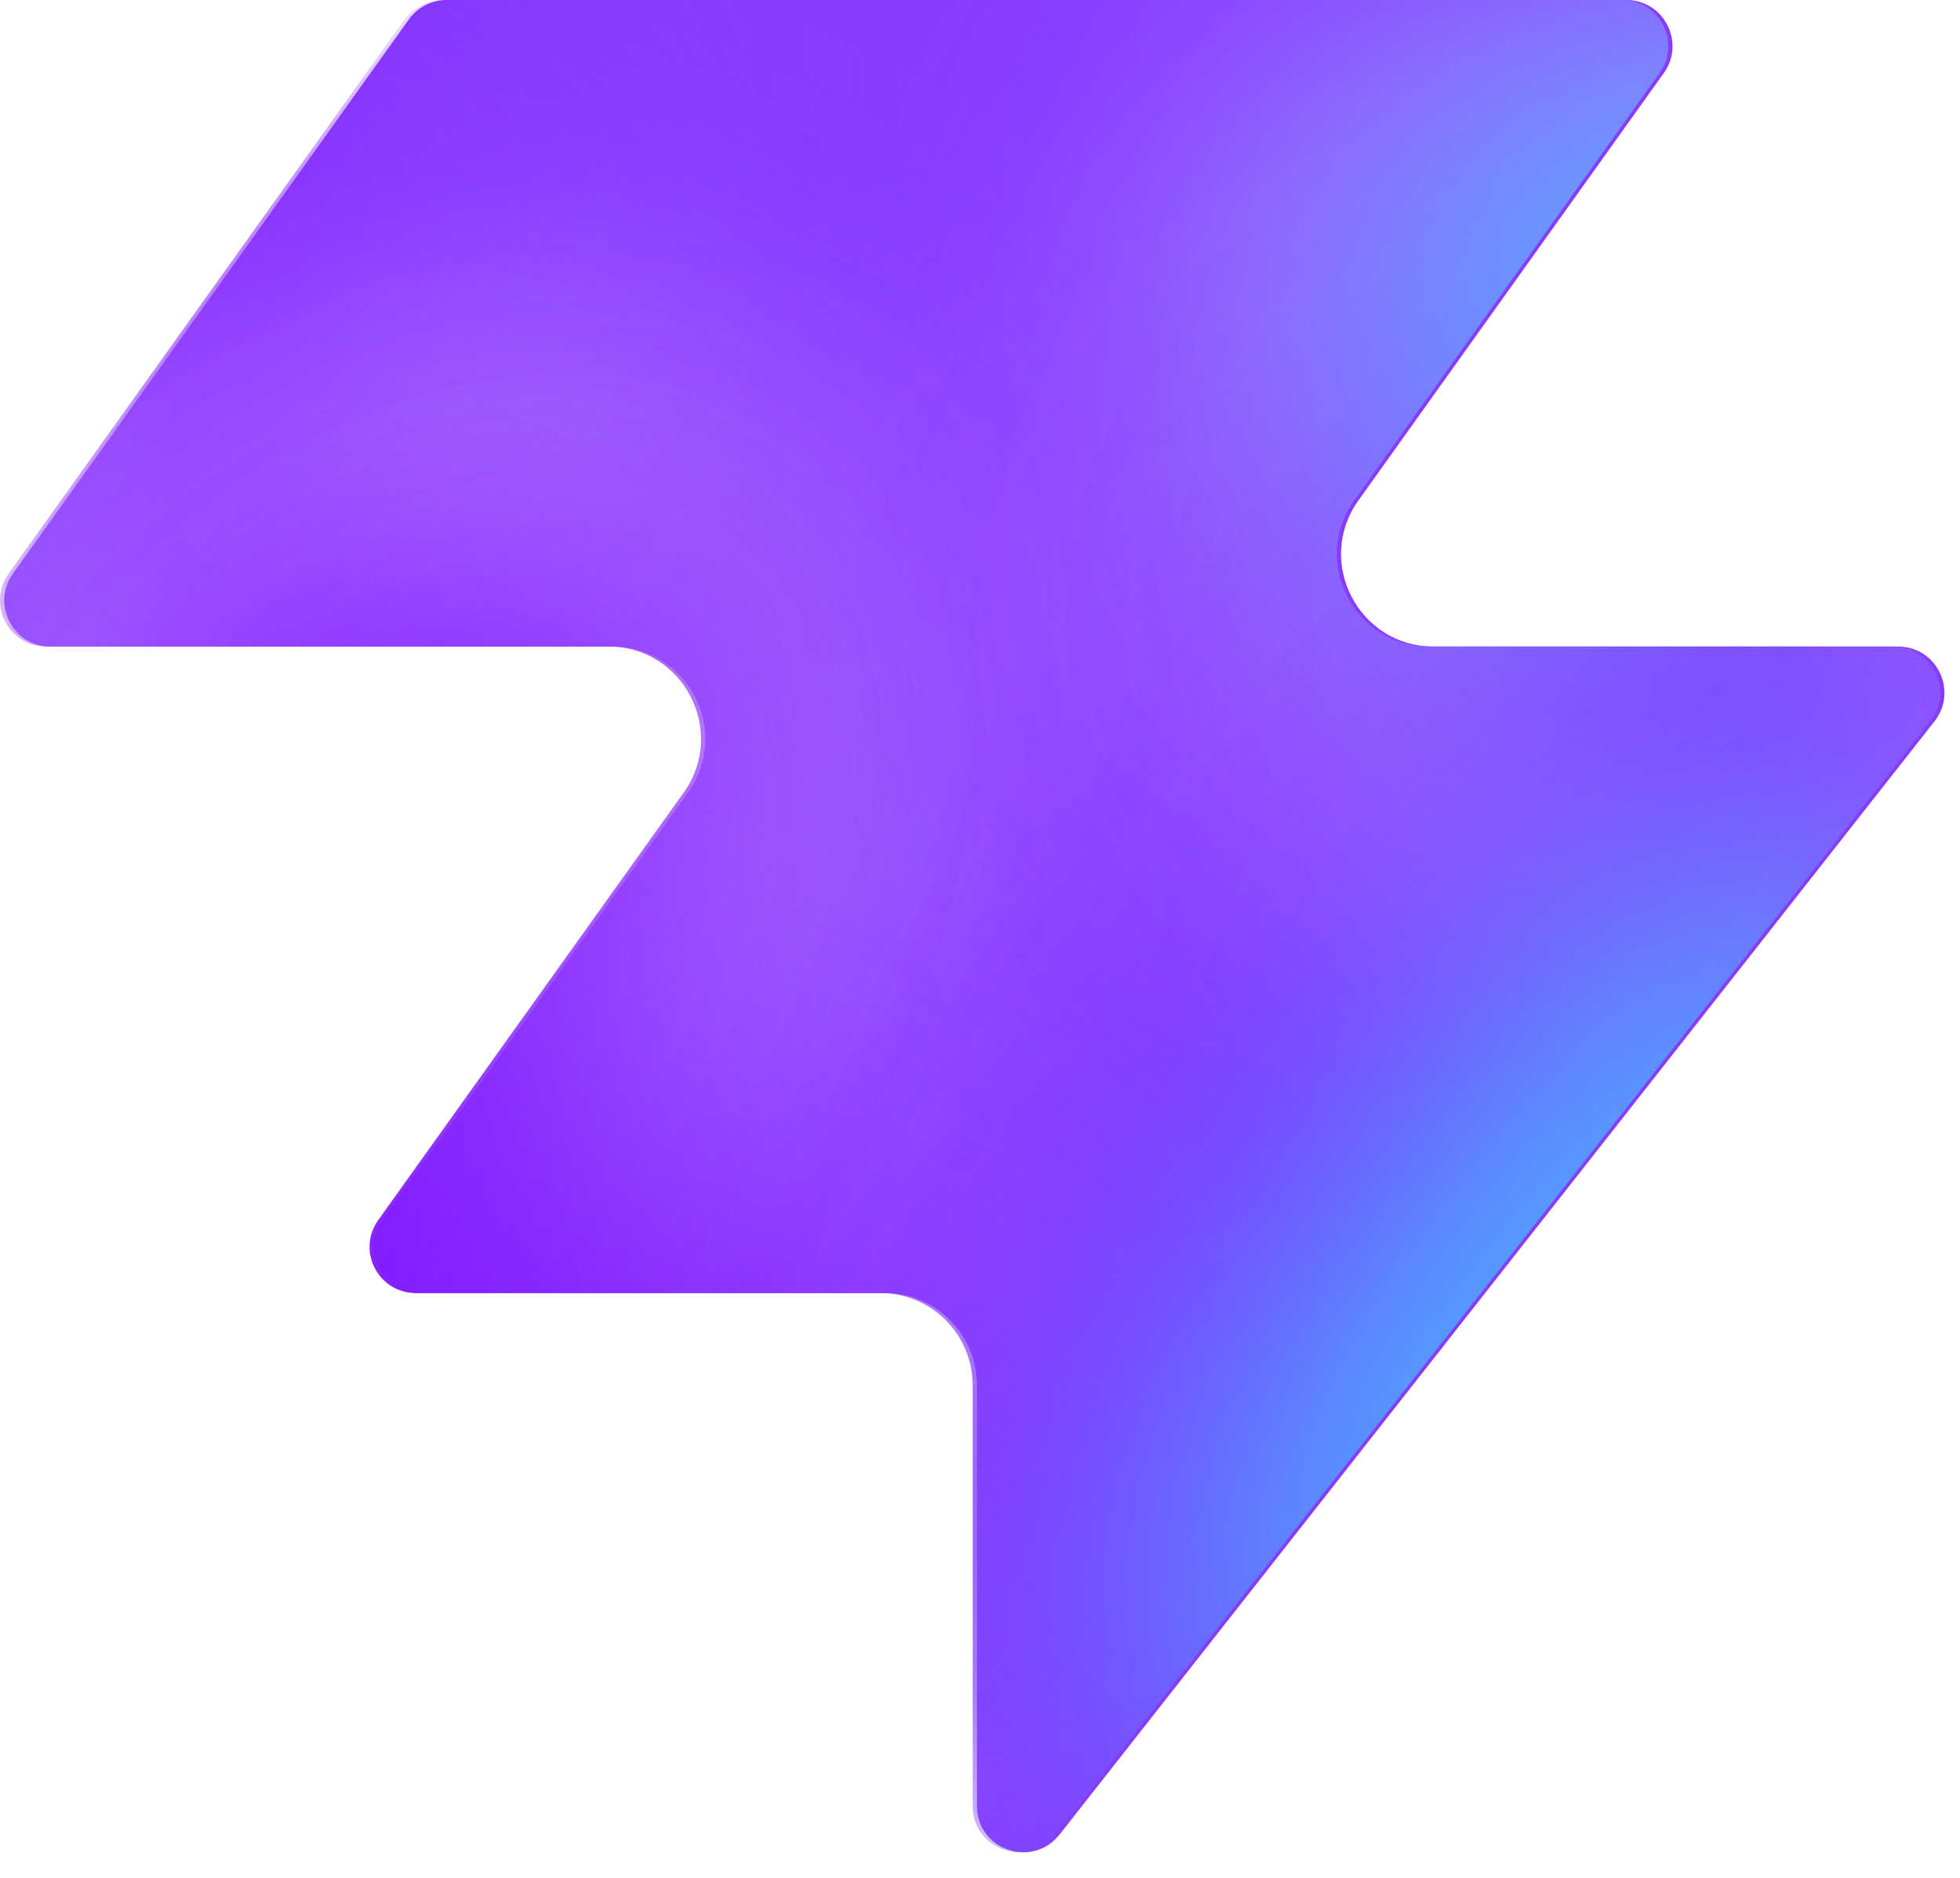
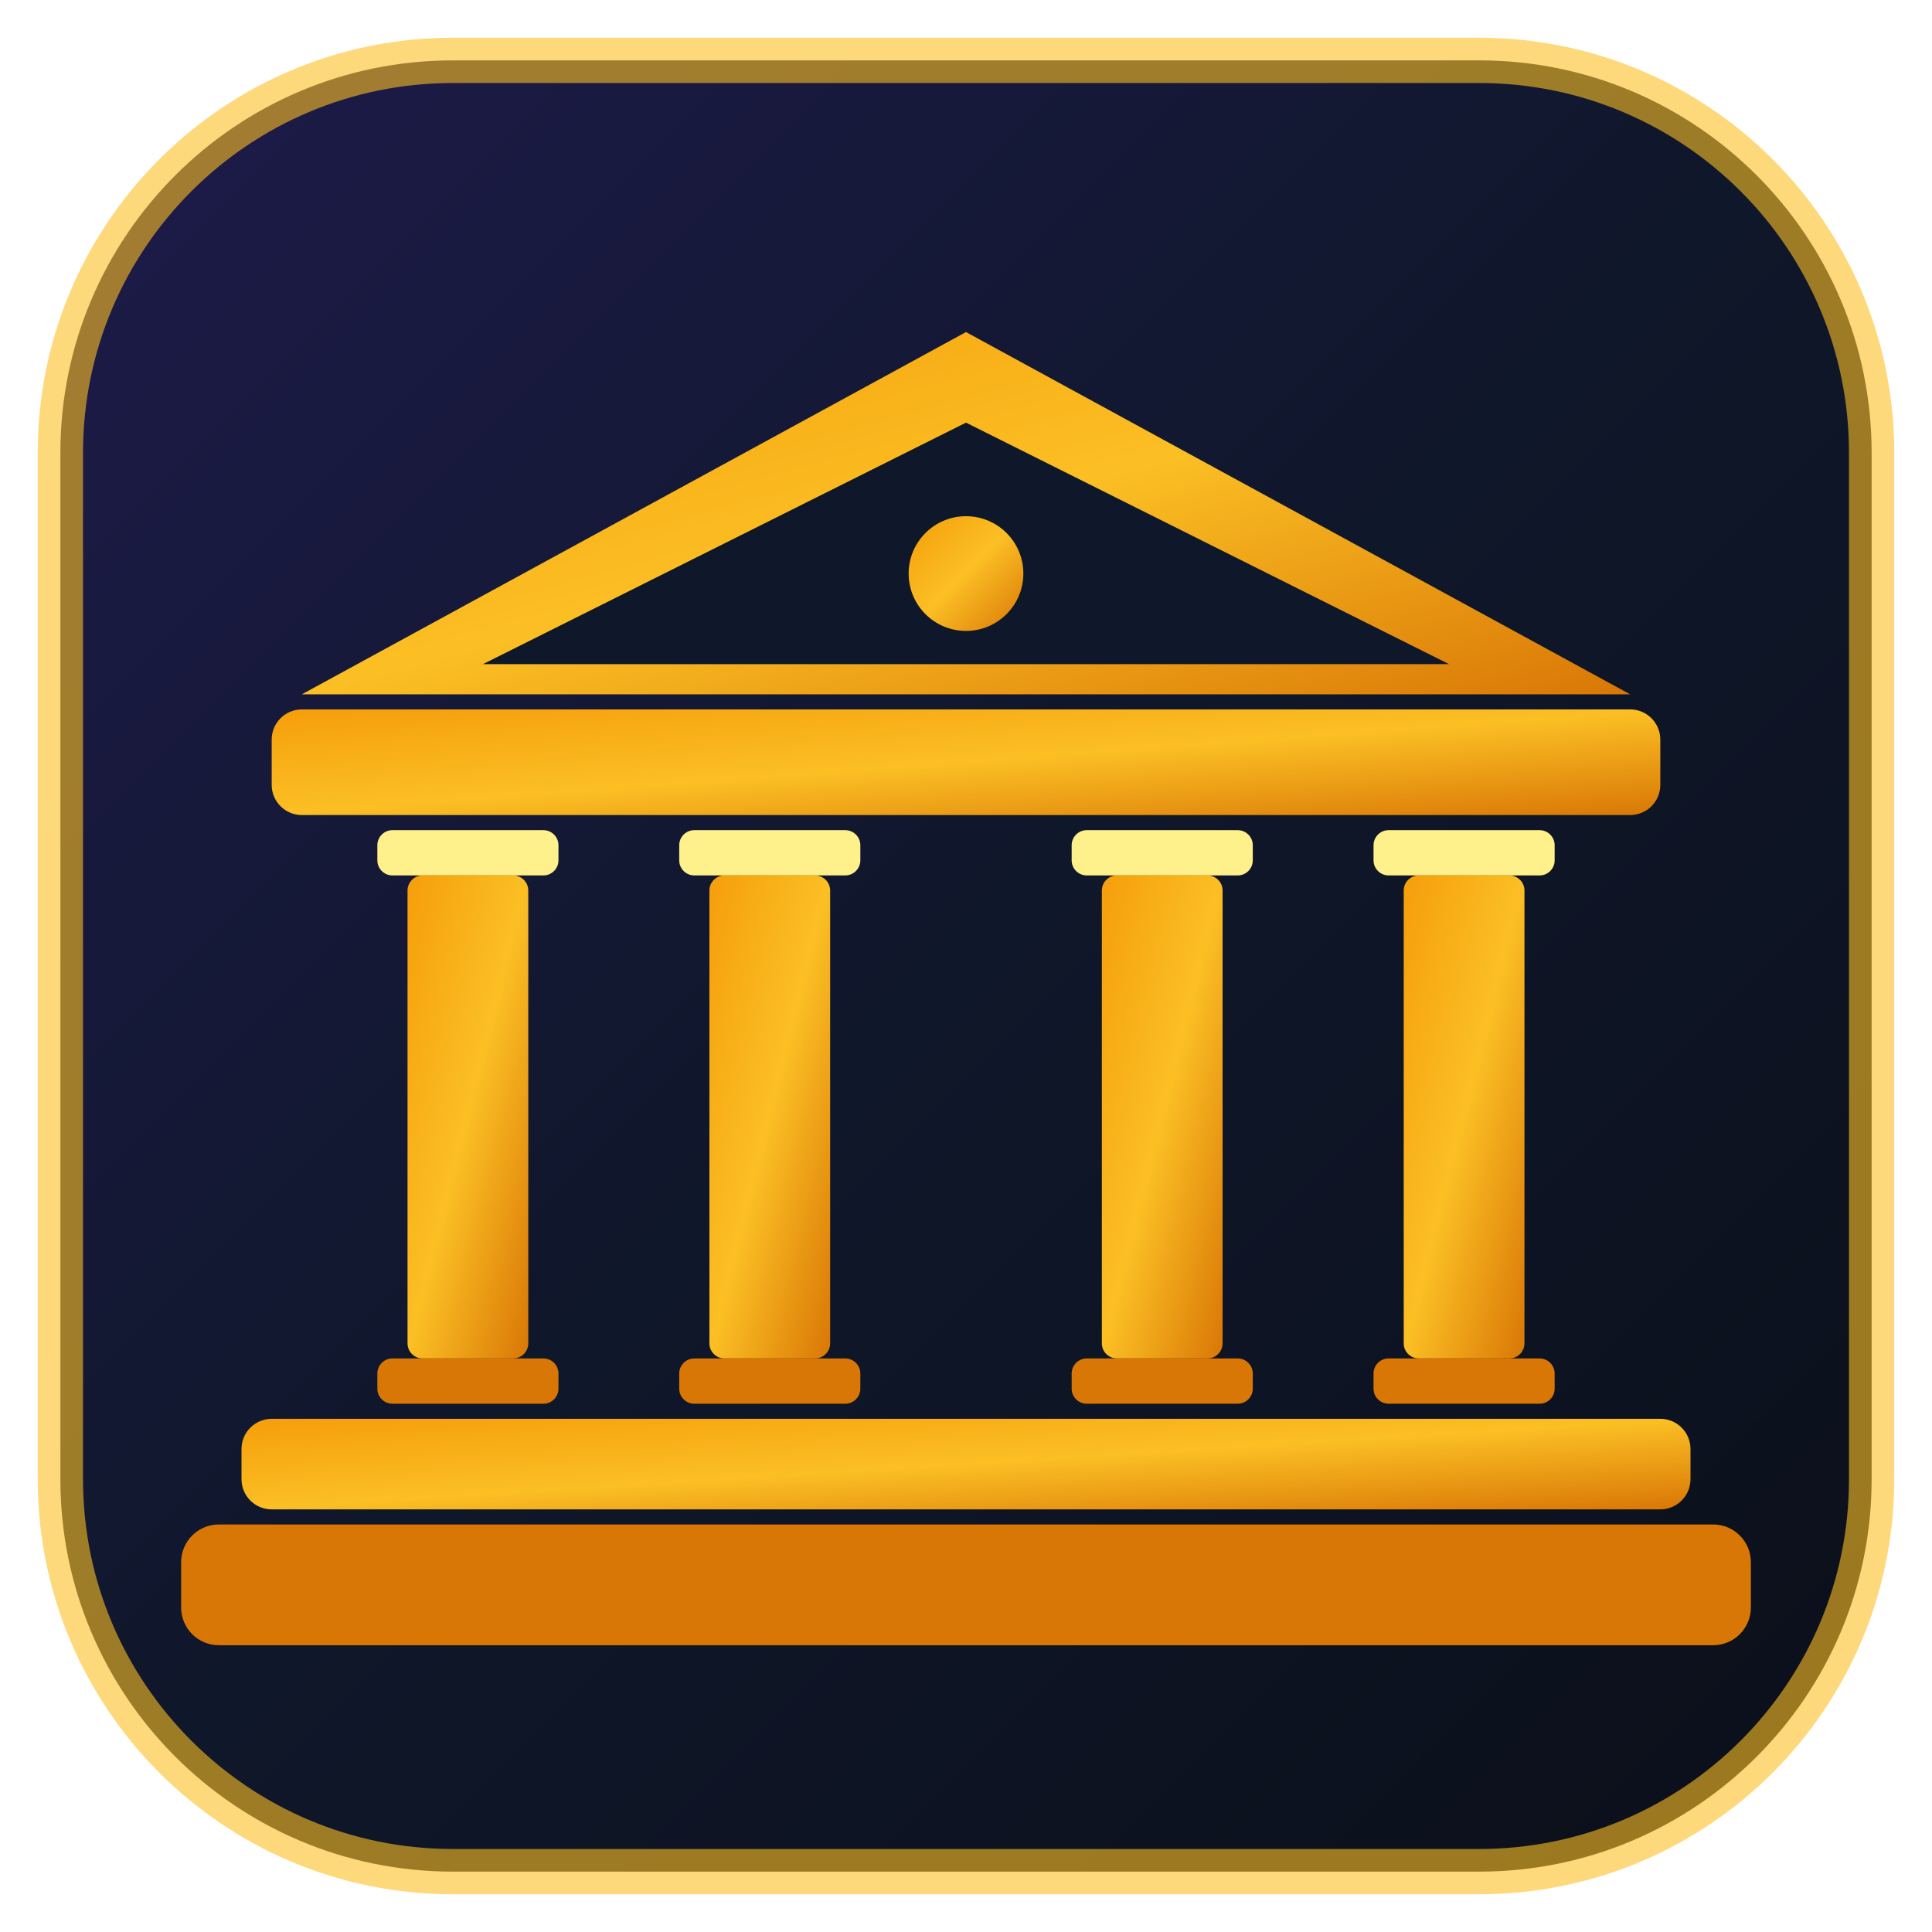
- <svg xmlns="http://www.w3.org/2000/svg" width="48" height="46" fill="none" viewBox="0 0 48 46">
-   <path fill="#863bff" d="M25.946 44.938c-.664.845-2.021.375-2.021-.698V33.937a2.26 2.26 0 0 0-2.262-2.262H10.287c-.92 0-1.456-1.04-.92-1.788l7.48-10.471c1.07-1.497 0-3.578-1.842-3.578H1.237c-.92 0-1.456-1.04-.92-1.788L10.013.474c.214-.297.556-.474.92-.474h28.894c.92 0 1.456 1.04.92 1.788l-7.48 10.471c-1.07 1.498 0 3.579 1.842 3.579h11.377c.943 0 1.473 1.088.89 1.83L25.947 44.94z" style="fill:#863bff;fill:color(display-p3 .525 .23 1);fill-opacity:1" />
-   <mask id="a" width="48" height="46" x="0" y="0" maskUnits="userSpaceOnUse" style="mask-type:alpha">
-     <path fill="#000" d="M25.842 44.938c-.664.844-2.021.375-2.021-.698V33.937a2.26 2.26 0 0 0-2.262-2.262H10.183c-.92 0-1.456-1.04-.92-1.788l7.48-10.471c1.07-1.498 0-3.579-1.842-3.579H1.133c-.92 0-1.456-1.04-.92-1.787L9.91.473c.214-.297.556-.474.92-.474h28.894c.92 0 1.456 1.04.92 1.788l-7.48 10.471c-1.07 1.498 0 3.578 1.842 3.578h11.377c.943 0 1.473 1.088.89 1.832L25.843 44.94z" style="fill:#000;fill-opacity:1" />
-   </mask>
-   <g mask="url(#a)">
-     <g filter="url(#b)">
-       <ellipse cx="5.508" cy="14.704" fill="#ede6ff" rx="5.508" ry="14.704" style="fill:#ede6ff;fill:color(display-p3 .927 .903 1);fill-opacity:1" transform="matrix(.00324 1 1 -.00324 -4.47 31.516)" />
-     </g>
-     <g filter="url(#c)">
-       <ellipse cx="10.399" cy="29.851" fill="#ede6ff" rx="10.399" ry="29.851" style="fill:#ede6ff;fill:color(display-p3 .927 .903 1);fill-opacity:1" transform="matrix(.00324 1 1 -.00324 -39.328 7.883)" />
-     </g>
-     <g filter="url(#d)">
-       <ellipse cx="5.508" cy="30.487" fill="#7e14ff" rx="5.508" ry="30.487" style="fill:#7e14ff;fill:color(display-p3 .492 .077 1);fill-opacity:1" transform="rotate(89.814 -25.913 -14.639)scale(1 -1)" />
-     </g>
-     <g filter="url(#e)">
-       <ellipse cx="5.508" cy="30.599" fill="#7e14ff" rx="5.508" ry="30.599" style="fill:#7e14ff;fill:color(display-p3 .492 .077 1);fill-opacity:1" transform="rotate(89.814 -32.644 -3.334)scale(1 -1)" />
-     </g>
-     <g filter="url(#f)">
-       <ellipse cx="5.508" cy="30.599" fill="#7e14ff" rx="5.508" ry="30.599" style="fill:#7e14ff;fill:color(display-p3 .492 .077 1);fill-opacity:1" transform="matrix(.00324 1 1 -.00324 -34.34 30.47)" />
-     </g>
-     <g filter="url(#g)">
-       <ellipse cx="14.072" cy="22.078" fill="#ede6ff" rx="14.072" ry="22.078" style="fill:#ede6ff;fill:color(display-p3 .927 .903 1);fill-opacity:1" transform="rotate(93.35 24.506 48.493)scale(-1 1)" />
-     </g>
-     <g filter="url(#h)">
-       <ellipse cx="3.47" cy="21.501" fill="#7e14ff" rx="3.47" ry="21.501" style="fill:#7e14ff;fill:color(display-p3 .492 .077 1);fill-opacity:1" transform="rotate(89.009 28.708 47.59)scale(-1 1)" />
-     </g>
-     <g filter="url(#i)">
-       <ellipse cx="3.47" cy="21.501" fill="#7e14ff" rx="3.47" ry="21.501" style="fill:#7e14ff;fill:color(display-p3 .492 .077 1);fill-opacity:1" transform="rotate(89.009 28.708 47.59)scale(-1 1)" />
-     </g>
-     <g filter="url(#j)">
-       <ellipse cx=".387" cy="8.972" fill="#7e14ff" rx="4.407" ry="29.108" style="fill:#7e14ff;fill:color(display-p3 .492 .077 1);fill-opacity:1" transform="rotate(39.51 .387 8.972)" />
-     </g>
-     <g filter="url(#k)">
-       <ellipse cx="47.523" cy="-6.092" fill="#7e14ff" rx="4.407" ry="29.108" style="fill:#7e14ff;fill:color(display-p3 .492 .077 1);fill-opacity:1" transform="rotate(37.892 47.523 -6.092)" />
-     </g>
-     <g filter="url(#l)">
-       <ellipse cx="41.412" cy="6.333" fill="#47bfff" rx="5.971" ry="9.665" style="fill:#47bfff;fill:color(display-p3 .28 .748 1);fill-opacity:1" transform="rotate(37.892 41.412 6.333)" />
-     </g>
-     <g filter="url(#m)">
-       <ellipse cx="-1.879" cy="38.332" fill="#7e14ff" rx="4.407" ry="29.108" style="fill:#7e14ff;fill:color(display-p3 .492 .077 1);fill-opacity:1" transform="rotate(37.892 -1.88 38.332)" />
-     </g>
-     <g filter="url(#n)">
-       <ellipse cx="-1.879" cy="38.332" fill="#7e14ff" rx="4.407" ry="29.108" style="fill:#7e14ff;fill:color(display-p3 .492 .077 1);fill-opacity:1" transform="rotate(37.892 -1.88 38.332)" />
-     </g>
-     <g filter="url(#o)">
-       <ellipse cx="35.651" cy="29.907" fill="#7e14ff" rx="4.407" ry="29.108" style="fill:#7e14ff;fill:color(display-p3 .492 .077 1);fill-opacity:1" transform="rotate(37.892 35.651 29.907)" />
-     </g>
-     <g filter="url(#p)">
-       <ellipse cx="38.418" cy="32.4" fill="#47bfff" rx="5.971" ry="15.297" style="fill:#47bfff;fill:color(display-p3 .28 .748 1);fill-opacity:1" transform="rotate(37.892 38.418 32.4)" />
-     </g>
+ <svg xmlns="http://www.w3.org/2000/svg" viewBox="0 0 128 128" width="128" height="128">
+   <defs>
+     <linearGradient id="goldGrad" x1="0%" y1="0%" x2="100%" y2="100%">
+       <stop offset="0%" stop-color="#f59e0b" />
+       <stop offset="50%" stop-color="#fbbf24" />
+       <stop offset="100%" stop-color="#d97706" />
+     </linearGradient>
+     <linearGradient id="bgGrad" x1="0%" y1="0%" x2="100%" y2="100%">
+       <stop offset="0%" stop-color="#1e1b4b" />
+       <stop offset="50%" stop-color="#0f172a" />
+       <stop offset="100%" stop-color="#0b0f19" />
+     </linearGradient>
+   </defs>
+   <rect x="4" y="4" width="120" height="120" rx="26" fill="url(#bgGrad)" stroke="#fbbf24" stroke-width="3" stroke-opacity="0.6" />
+   <g fill="url(#goldGrad)">
+     <polygon points="64,22 20,46 108,46" />
+     <polygon points="64,28 32,44 96,44" fill="#0f172a" />
+     <circle cx="64" cy="38" r="3.8" fill="url(#goldGrad)" />
+     <rect x="18" y="47" width="92" height="7" rx="2" />
+     <rect x="25" y="55" width="12" height="3" rx="1" fill="#fef08a" />
+     <rect x="27" y="58" width="8" height="32" rx="1" />
+     <rect x="25" y="90" width="12" height="3" rx="1" fill="#d97706" />
+     <rect x="45" y="55" width="12" height="3" rx="1" fill="#fef08a" />
+     <rect x="47" y="58" width="8" height="32" rx="1" />
+     <rect x="45" y="90" width="12" height="3" rx="1" fill="#d97706" />
+     <rect x="71" y="55" width="12" height="3" rx="1" fill="#fef08a" />
+     <rect x="73" y="58" width="8" height="32" rx="1" />
+     <rect x="71" y="90" width="12" height="3" rx="1" fill="#d97706" />
+     <rect x="91" y="55" width="12" height="3" rx="1" fill="#fef08a" />
+     <rect x="93" y="58" width="8" height="32" rx="1" />
+     <rect x="91" y="90" width="12" height="3" rx="1" fill="#d97706" />
+     <rect x="16" y="94" width="96" height="6" rx="2" />
+     <rect x="12" y="101" width="104" height="8" rx="2.5" fill="#d97706" />
  </g>
-   <defs>
-     <filter id="b" width="60.045" height="41.654" x="-19.77" y="16.149" color-interpolation-filters="sRGB" filterUnits="userSpaceOnUse">
-       <feFlood flood-opacity="0" result="BackgroundImageFix" />
-       <feBlend in="SourceGraphic" in2="BackgroundImageFix" result="shape" />
-       <feGaussianBlur result="effect1_foregroundBlur_2002_17158" stdDeviation="7.659" />
-     </filter>
-     <filter id="c" width="90.34" height="51.437" x="-54.613" y="-7.533" color-interpolation-filters="sRGB" filterUnits="userSpaceOnUse">
-       <feFlood flood-opacity="0" result="BackgroundImageFix" />
-       <feBlend in="SourceGraphic" in2="BackgroundImageFix" result="shape" />
-       <feGaussianBlur result="effect1_foregroundBlur_2002_17158" stdDeviation="7.659" />
-     </filter>
-     <filter id="d" width="79.355" height="29.4" x="-49.64" y="2.03" color-interpolation-filters="sRGB" filterUnits="userSpaceOnUse">
-       <feFlood flood-opacity="0" result="BackgroundImageFix" />
-       <feBlend in="SourceGraphic" in2="BackgroundImageFix" result="shape" />
-       <feGaussianBlur result="effect1_foregroundBlur_2002_17158" stdDeviation="4.596" />
-     </filter>
-     <filter id="e" width="79.579" height="29.4" x="-45.045" y="20.029" color-interpolation-filters="sRGB" filterUnits="userSpaceOnUse">
-       <feFlood flood-opacity="0" result="BackgroundImageFix" />
-       <feBlend in="SourceGraphic" in2="BackgroundImageFix" result="shape" />
-       <feGaussianBlur result="effect1_foregroundBlur_2002_17158" stdDeviation="4.596" />
-     </filter>
-     <filter id="f" width="79.579" height="29.4" x="-43.513" y="21.178" color-interpolation-filters="sRGB" filterUnits="userSpaceOnUse">
-       <feFlood flood-opacity="0" result="BackgroundImageFix" />
-       <feBlend in="SourceGraphic" in2="BackgroundImageFix" result="shape" />
-       <feGaussianBlur result="effect1_foregroundBlur_2002_17158" stdDeviation="4.596" />
-     </filter>
-     <filter id="g" width="74.749" height="58.852" x="15.756" y="-17.901" color-interpolation-filters="sRGB" filterUnits="userSpaceOnUse">
-       <feFlood flood-opacity="0" result="BackgroundImageFix" />
-       <feBlend in="SourceGraphic" in2="BackgroundImageFix" result="shape" />
-       <feGaussianBlur result="effect1_foregroundBlur_2002_17158" stdDeviation="7.659" />
-     </filter>
-     <filter id="h" width="61.377" height="25.362" x="23.548" y="2.284" color-interpolation-filters="sRGB" filterUnits="userSpaceOnUse">
-       <feFlood flood-opacity="0" result="BackgroundImageFix" />
-       <feBlend in="SourceGraphic" in2="BackgroundImageFix" result="shape" />
-       <feGaussianBlur result="effect1_foregroundBlur_2002_17158" stdDeviation="4.596" />
-     </filter>
-     <filter id="i" width="61.377" height="25.362" x="23.548" y="2.284" color-interpolation-filters="sRGB" filterUnits="userSpaceOnUse">
-       <feFlood flood-opacity="0" result="BackgroundImageFix" />
-       <feBlend in="SourceGraphic" in2="BackgroundImageFix" result="shape" />
-       <feGaussianBlur result="effect1_foregroundBlur_2002_17158" stdDeviation="4.596" />
-     </filter>
-     <filter id="j" width="56.045" height="63.649" x="-27.636" y="-22.853" color-interpolation-filters="sRGB" filterUnits="userSpaceOnUse">
-       <feFlood flood-opacity="0" result="BackgroundImageFix" />
-       <feBlend in="SourceGraphic" in2="BackgroundImageFix" result="shape" />
-       <feGaussianBlur result="effect1_foregroundBlur_2002_17158" stdDeviation="4.596" />
-     </filter>
-     <filter id="k" width="54.814" height="64.646" x="20.116" y="-38.415" color-interpolation-filters="sRGB" filterUnits="userSpaceOnUse">
-       <feFlood flood-opacity="0" result="BackgroundImageFix" />
-       <feBlend in="SourceGraphic" in2="BackgroundImageFix" result="shape" />
-       <feGaussianBlur result="effect1_foregroundBlur_2002_17158" stdDeviation="4.596" />
-     </filter>
-     <filter id="l" width="33.541" height="35.313" x="24.641" y="-11.323" color-interpolation-filters="sRGB" filterUnits="userSpaceOnUse">
-       <feFlood flood-opacity="0" result="BackgroundImageFix" />
-       <feBlend in="SourceGraphic" in2="BackgroundImageFix" result="shape" />
-       <feGaussianBlur result="effect1_foregroundBlur_2002_17158" stdDeviation="4.596" />
-     </filter>
-     <filter id="m" width="54.814" height="64.646" x="-29.286" y="6.009" color-interpolation-filters="sRGB" filterUnits="userSpaceOnUse">
-       <feFlood flood-opacity="0" result="BackgroundImageFix" />
-       <feBlend in="SourceGraphic" in2="BackgroundImageFix" result="shape" />
-       <feGaussianBlur result="effect1_foregroundBlur_2002_17158" stdDeviation="4.596" />
-     </filter>
-     <filter id="n" width="54.814" height="64.646" x="-29.286" y="6.009" color-interpolation-filters="sRGB" filterUnits="userSpaceOnUse">
-       <feFlood flood-opacity="0" result="BackgroundImageFix" />
-       <feBlend in="SourceGraphic" in2="BackgroundImageFix" result="shape" />
-       <feGaussianBlur result="effect1_foregroundBlur_2002_17158" stdDeviation="4.596" />
-     </filter>
-     <filter id="o" width="54.814" height="64.646" x="8.244" y="-2.416" color-interpolation-filters="sRGB" filterUnits="userSpaceOnUse">
-       <feFlood flood-opacity="0" result="BackgroundImageFix" />
-       <feBlend in="SourceGraphic" in2="BackgroundImageFix" result="shape" />
-       <feGaussianBlur result="effect1_foregroundBlur_2002_17158" stdDeviation="4.596" />
-     </filter>
-     <filter id="p" width="39.409" height="43.623" x="18.713" y="10.588" color-interpolation-filters="sRGB" filterUnits="userSpaceOnUse">
-       <feFlood flood-opacity="0" result="BackgroundImageFix" />
-       <feBlend in="SourceGraphic" in2="BackgroundImageFix" result="shape" />
-       <feGaussianBlur result="effect1_foregroundBlur_2002_17158" stdDeviation="4.596" />
-     </filter>
-   </defs>
</svg>
